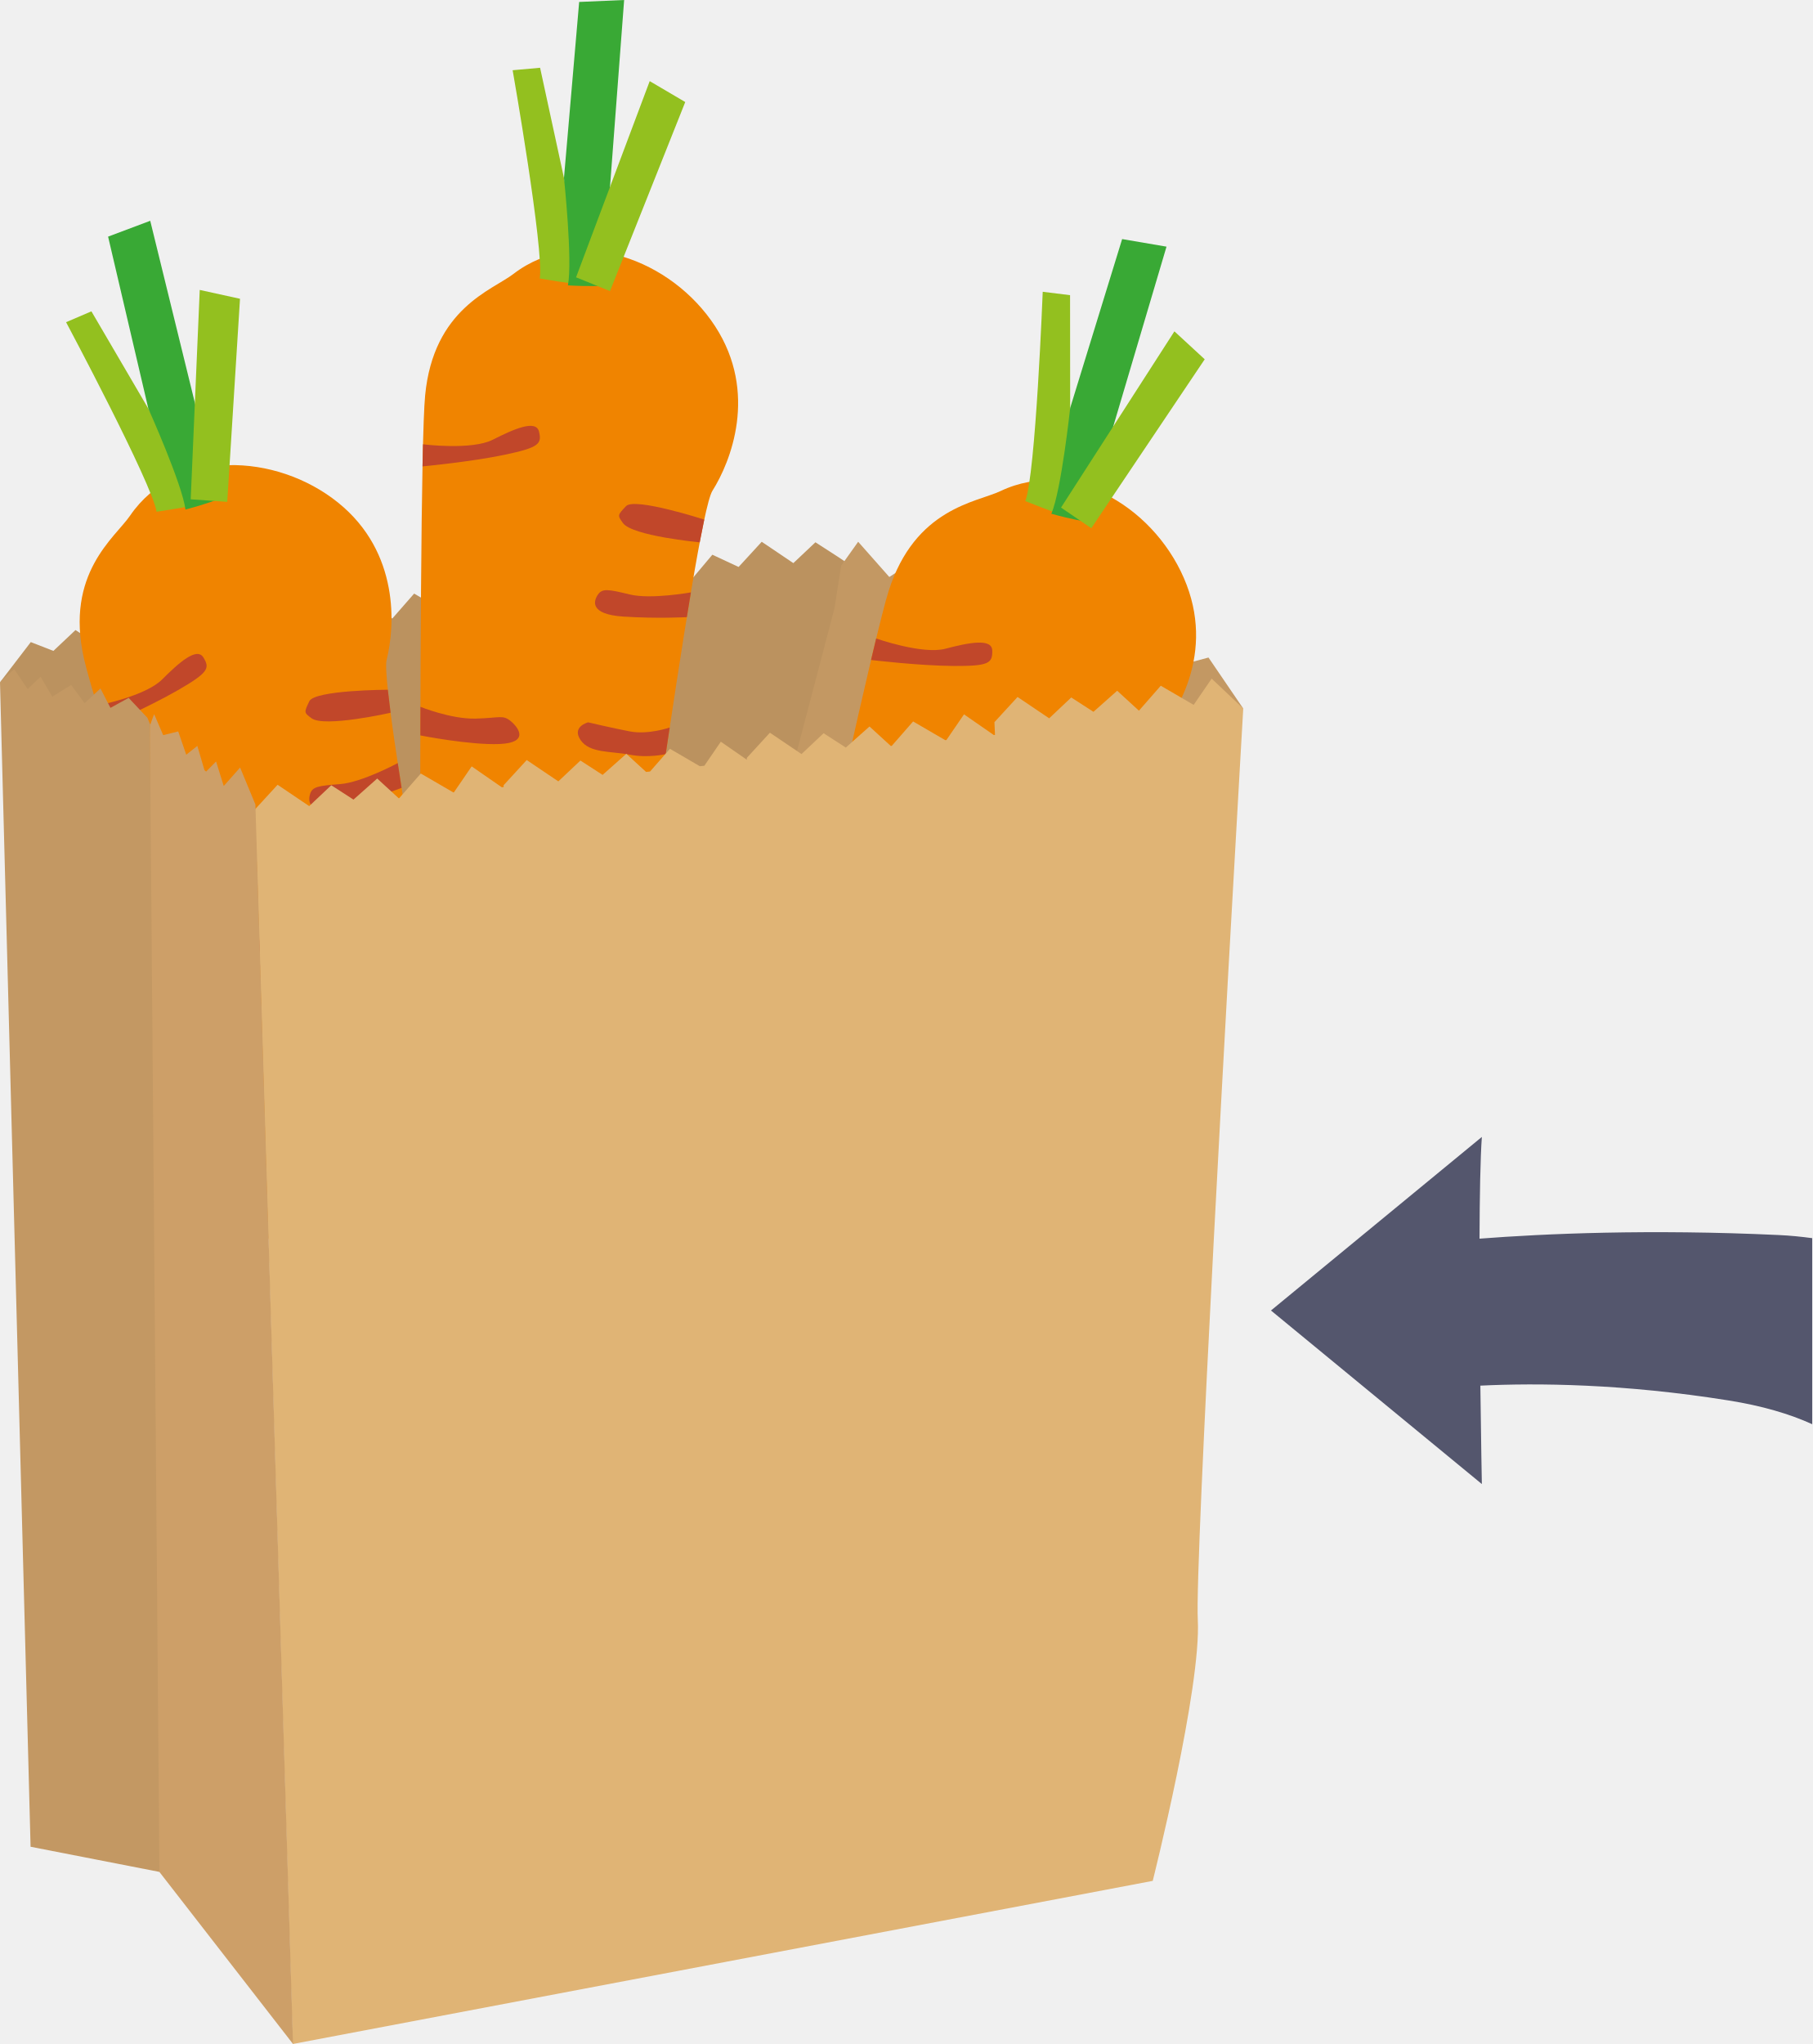
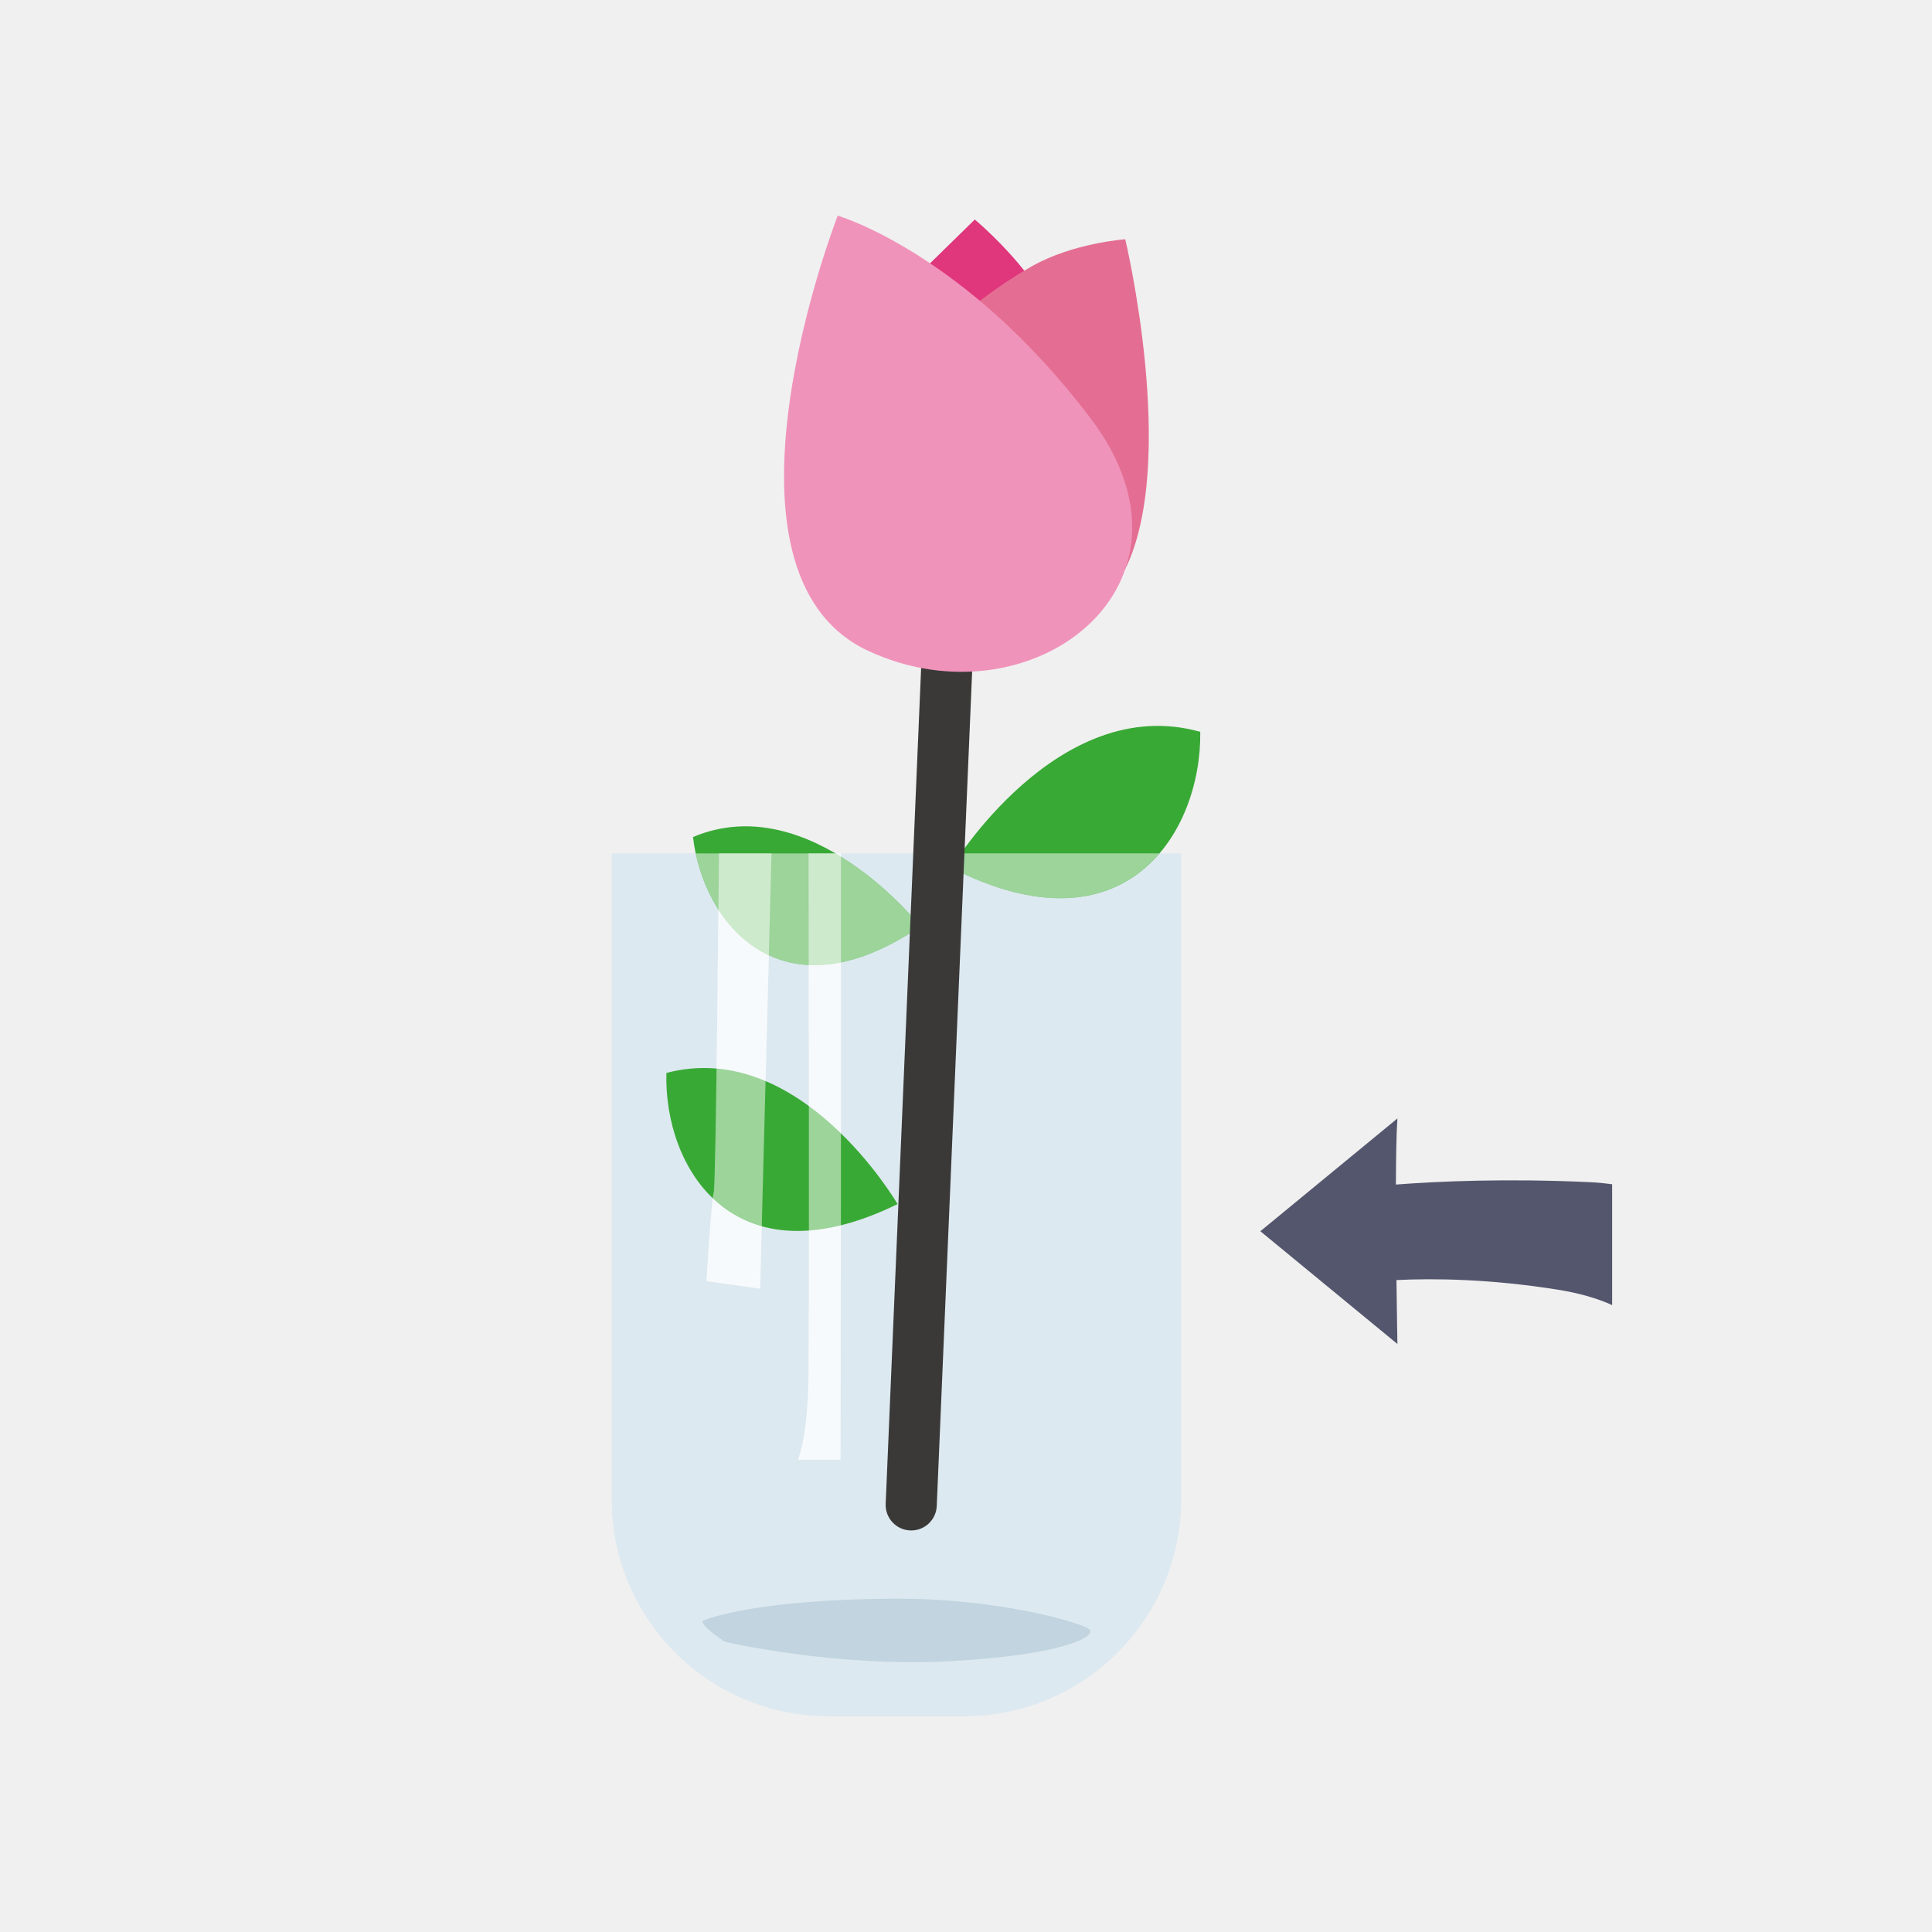
- <svg xmlns="http://www.w3.org/2000/svg" version="1.1" id="Layer_1" x="0px" y="0px" width="138.261" height="155.908" viewBox="0 0 138.261 155.908" enable-background="new 0 0 595.28 841.89" xml:space="preserve">
-   <defs id="defs4039" />
-   <g id="g3829" transform="translate(-259.961,-331.075)">
-     <g id="g3831">
-       <path d="m 395.649,425.277 c -9.868,-0.459 -17.826,-0.105 -22.809,0.278 0.012,-3.266 0.062,-6.136 0.178,-7.759 l -16.089,13.238 16.089,13.238 c 0,0 -0.063,-3.24 -0.114,-7.506 4.356,-0.211 10.932,-0.148 18.921,1.127 2.585,0.412 4.68,1.033 6.397,1.814 l 0,-14.191 c -0.822,-0.11 -1.67,-0.198 -2.573,-0.239 z" id="path3833" style="fill:#54566d" />
+ <svg xmlns="http://www.w3.org/2000/svg" version="1.1" id="Layer_1" x="0px" y="0px" width="226.77px" height="226.77px" viewBox="0 0 226.77 226.77" enable-background="new 0 0 226.77 226.77" xml:space="preserve">
+   <g>
+     <g>
+       <path fill="#54566D" d="M186.656,138.76c-9.868-0.459-17.826-0.105-22.81,0.277c0.012-3.267,0.062-6.136,0.178-7.759    l-16.089,13.238l16.089,13.238c0,0-0.062-3.24-0.113-7.506c4.355-0.211,10.932-0.148,18.921,1.127    c2.585,0.412,4.68,1.033,6.396,1.813V139C188.407,138.889,187.559,138.801,186.656,138.76z" />
    </g>
-     <g id="g3835">
-       <g id="g3837">
-         <polygon points="323.868,373.532 322.173,372.438 320.489,374.027 318.077,372.4 316.313,374.32 314.309,373.387 312.612,375.405 312.611,375.406 310.108,374.266 308.604,375.985 308.289,376.03 306.782,374.65 304.974,376.257 303.279,375.164 301.595,376.753 299.183,375.125 297.42,377.046 297.426,377.188 295.438,375.81 294.066,377.813 291.557,376.352 289.89,378.256 288.229,376.735 286.421,378.343 284.727,377.249 283.042,378.838 280.63,377.211 278.867,379.131 278.755,379.305 276.431,377.694 275.06,379.697 272.55,378.236 270.882,380.14 269.224,378.62 267.414,380.227 265.72,379.133 264.035,380.723 262.311,380.051 260.011,383.051 260.011,383.133 266.354,386.852 279.742,394.672 354.638,385.465 324.287,374.273 324.385,373.875 " id="polygon3839" style="fill:#bb925f" />
-       </g>
-       <g id="g3841">
-         <polygon points="346.661,378.926 344.35,380.598 341.873,377.363 338.357,378.355 335.581,375.093 332.309,376.415 329.831,373.759 327.811,375.086 325.434,372.399 324.138,374.221 323.623,377.488 320.423,389.672 354.813,385.119 352.161,381.229 349.4,381.967 " id="polygon3843" style="fill:#c39863" />
-       </g>
-       <g id="g3845">
-         <g id="g3847">
-           <g id="g3849">
-             <path d="m 269.884,370.408 c -1.137,1.664 -4.975,4.385 -3.52,10.889 1.453,6.508 23.758,73.553 23.758,73.553 0,0 1.631,7.854 4.793,6.316 3.162,-1.535 4.25,-13.875 2.826,-26.027 -1.422,-12.154 -8.914,-51.232 -8.281,-53.74 0.633,-2.508 1.014,-8.186 -3.705,-11.987 -4.719,-3.8 -12.359,-4.151 -15.871,0.996 z" id="path3851" style="fill:#f08400" />
-           </g>
-           <g id="g3853">
-             <path d="m 265.003,355.651 1.932,-0.829 8.584,14.669 c 0,0 -1.588,0.318 -3.611,0.617 -0.354,-2.173 -6.905,-14.457 -6.905,-14.457 z" id="path3855" style="fill:#93c01f" />
-           </g>
-           <g id="g3857">
-             <path d="m 268.208,349.124 3.215,-1.208 5.207,21.232 c 0,0 -0.885,0.36 -2.519,0.792 -0.248,-1.939 -2.831,-7.692 -2.831,-7.692 l -3.072,-13.124 z" id="path3859" style="fill:#39a935" />
-           </g>
-           <g id="g3861">
-             <polygon points="274.511,369.16 275.2,353.19 278.272,353.864 277.299,369.355 " id="polygon3863" style="fill:#93c01f" />
-           </g>
-           <g id="g3865">
-             <path d="m 267.368,384.896 c 0,0 3.68,-0.709 4.959,-1.992 1.281,-1.283 2.648,-2.499 3.152,-1.682 0.506,0.818 0.387,1.154 -1.928,2.488 -2.316,1.336 -5.693,2.799 -5.693,2.799 l -0.49,-1.613 z" id="path3867" style="fill:#c1472a" />
-           </g>
-           <g id="g3869">
-             <path d="m 290.308,389.279 c 0,0 -2.721,1.471 -4.387,1.602 -1.666,0.131 -2.141,0.191 -2.307,0.773 -0.168,0.582 -0.117,1.617 2.369,0.98 2.484,-0.635 4.617,-1.463 4.617,-1.463 l -0.292,-1.892 z" id="path3871" style="fill:#c1472a" />
-           </g>
-           <g id="g3873">
-             <path d="m 273.407,403.99 c 0,0 2.486,0.174 4.256,-0.445 1.768,-0.621 1.887,-0.957 2.646,-0.652 0.758,0.305 1.822,1.127 -0.281,1.916 -2.102,0.791 -5.949,1.258 -5.949,1.258 l -0.672,-2.077 z" id="path3875" style="fill:#c1472a" />
-           </g>
-           <g id="g3877">
-             <path d="m 291.974,399.578 c 0,0 -1.373,1.049 -2.793,1.229 -1.42,0.18 -3.242,0.33 -3.242,0.33 0,0 -1.113,0.701 -0.137,1.461 0.979,0.758 2.482,0.074 3.908,-0.1 1.428,-0.176 2.604,-0.895 2.604,-0.895 l -0.34,-2.025 z" id="path3879" style="fill:#c1472a" />
-           </g>
-           <g id="g3881">
-             <path d="m 283.712,425.699 c 0,0 2.77,-1.295 3.641,-0.891 0.871,0.404 0.908,0.701 -0.75,1.416 -1.66,0.717 -3.545,2.104 -3.582,0.877 -0.038,-1.224 -0.409,-0.947 0.691,-1.402 z" id="path3883" style="fill:#c1472a" />
-           </g>
-           <g id="g3885">
-             <path d="m 296.989,429.699 c 0,0 -0.578,0.754 -3.541,0.867 -2.961,0.111 -3.592,-0.043 -4.186,0.102 -0.594,0.145 -1.719,0.494 0.277,1.127 1.992,0.633 2.211,0.426 4.195,-0.059 1.986,-0.486 3.434,-0.834 3.434,-0.834 l -0.179,-1.203 z" id="path3887" style="fill:#c1472a" />
-           </g>
-           <g id="g3889">
-             <path d="m 298.28,448.867 c 0,0 -2.707,0.326 -3.875,-0.16 -1.168,-0.488 -2.105,1.033 -1.352,1.438 0.754,0.406 1.492,0.688 2.559,0.426 1.068,-0.262 2.605,-0.521 2.605,-0.521 l 0.063,-1.183 z" id="path3891" style="fill:#c1472a" />
-           </g>
-           <g id="g3893">
-             <path d="m 292.552,441.131 c 0,0 -1.795,1.213 -3.229,0.793 -1.434,-0.422 -2.316,1.646 -0.391,1.945 1.926,0.301 4.223,-0.568 4.971,-1.215 0.746,-0.646 0.434,-2.299 -1.351,-1.523 z" id="path3895" style="fill:#c1472a" />
-           </g>
-           <g id="g3897">
-             <path d="m 294.267,413.088 c 0,0 -1.982,2.033 -4.475,1.096 -2.49,-0.939 -3.357,0.352 -2.75,1.361 0.605,1.012 1.314,1.609 4.107,0.926 2.793,-0.683 3.455,-1.391 3.455,-1.391 l -0.337,-1.992 z" id="path3899" style="fill:#c1472a" />
-           </g>
-         </g>
-         <g id="g3901">
-           <path d="m 289.55,383.686 c 0,0 -5.583,0.018 -5.992,0.881 -0.409,0.862 -0.409,0.862 0.174,1.295 0.973,0.721 6.029,-0.42 6.029,-0.42 l -0.211,-1.756 z" id="path3903" style="fill:#c1472a" />
-         </g>
-       </g>
-       <g id="g3905">
-         <g id="g3907">
-           <g id="g3909">
-             <path d="m 299.126,351.975 c -1.598,1.228 -6.091,2.621 -6.729,9.256 -0.642,6.636 -0.279,77.293 -0.279,77.293 0,0 -0.891,7.972 2.593,7.493 3.482,-0.477 8.352,-11.867 10.775,-23.859 2.426,-11.994 7.45,-51.465 8.832,-53.653 1.381,-2.187 3.507,-7.465 0.203,-12.544 -3.304,-5.078 -10.458,-7.786 -15.395,-3.986 z" id="path3911" style="fill:#f08400" />
-           </g>
-           <g id="g3913">
-             <path d="m 299.073,336.432 2.094,-0.188 3.6,16.61 c 0,0 -1.608,-0.191 -3.624,-0.536 0.338,-2.174 -2.07,-15.886 -2.07,-15.886 z" id="path3915" style="fill:#93c01f" />
-           </g>
-           <g id="g3917">
-             <path d="m 304.148,331.224 3.431,-0.149 -1.649,21.798 c 0,0 -0.953,0.067 -2.64,-0.03 0.366,-1.92 -0.301,-8.191 -0.301,-8.191 l 1.159,-13.428 z" id="path3919" style="fill:#39a935" />
-           </g>
-           <g id="g3921">
-             <polygon points="303.911,352.227 309.53,337.263 312.241,338.858 306.501,353.279 " id="polygon3923" style="fill:#93c01f" />
-           </g>
-           <g id="g3925">
-             <path d="m 292.232,364.964 c 0,0 3.717,0.471 5.332,-0.352 1.617,-0.822 3.294,-1.552 3.519,-0.619 0.227,0.935 0.009,1.217 -2.605,1.767 -2.616,0.549 -6.281,0.89 -6.281,0.89 l 0.035,-1.686 z" id="path3927" style="fill:#c1472a" />
-           </g>
-           <g id="g3929">
-             <path d="m 312.673,376.259 c 0,0 -3.043,0.552 -4.667,0.159 -1.624,-0.393 -2.094,-0.483 -2.433,0.018 -0.341,0.501 -0.614,1.501 1.946,1.669 2.56,0.168 4.844,0.044 4.844,0.044 l 0.31,-1.89 z" id="path3931" style="fill:#c1472a" />
-           </g>
-           <g id="g3933">
-             <path d="m 292.038,384.988 c 0,0 2.309,0.938 4.183,0.9 1.873,-0.041 2.091,-0.322 2.719,0.202 0.625,0.525 1.382,1.638 -0.863,1.735 -2.243,0.098 -6.045,-0.655 -6.045,-0.655 l 0.006,-2.182 z" id="path3935" style="fill:#c1472a" />
-           </g>
-           <g id="g3937">
-             <path d="m 311.056,386.566 c 0,0 -1.631,0.569 -3.036,0.299 -1.405,-0.27 -3.185,-0.693 -3.185,-0.693 0,0 -1.276,0.32 -0.584,1.346 0.694,1.024 2.337,0.842 3.746,1.12 1.411,0.276 2.752,-0.041 2.752,-0.041 l 0.307,-2.031 z" id="path3939" style="fill:#c1472a" />
-           </g>
-           <g id="g3941">
-             <path d="m 295.085,408.826 c 0,0 3.035,-0.371 3.737,0.284 0.702,0.655 0.645,0.95 -1.153,1.114 -1.801,0.164 -4.023,0.896 -3.678,-0.28 0.345,-1.176 -0.093,-1.028 1.094,-1.118 z" id="path3943" style="fill:#c1472a" />
-           </g>
-           <g id="g3945">
-             <path d="m 306.462,416.754 c 0,0 -0.784,0.538 -3.636,-0.276 -2.849,-0.814 -3.4,-1.157 -4.01,-1.204 -0.61,-0.047 -1.787,-0.064 -0.087,1.157 1.697,1.221 1.969,1.093 4.006,1.248 2.039,0.155 3.522,0.274 3.522,0.274 l 0.205,-1.199 z" id="path3947" style="fill:#c1472a" />
-           </g>
-           <g id="g3949">
-             <path d="m 301.731,435.374 c 0,0 -2.675,-0.531 -3.634,-1.356 -0.958,-0.827 -2.322,0.328 -1.731,0.945 0.591,0.621 1.205,1.117 2.3,1.201 1.097,0.082 2.639,0.313 2.639,0.313 l 0.426,-1.103 z" id="path3951" style="fill:#c1472a" />
-           </g>
-           <g id="g3953">
-             <path d="m 298.69,426.241 c 0,0 -2.083,0.595 -3.314,-0.251 -1.231,-0.846 -2.714,0.846 -0.977,1.729 1.737,0.885 4.19,0.771 5.103,0.39 0.91,-0.383 1.127,-2.05 -0.812,-1.868 z" id="path3955" style="fill:#c1472a" />
-           </g>
-           <g id="g3957">
-             <path d="m 309.036,400.12 c 0,0 -2.516,1.315 -4.593,-0.351 -2.075,-1.666 -3.301,-0.709 -3.037,0.439 0.261,1.15 0.749,1.938 3.616,2.156 2.867,0.219 3.716,-0.248 3.716,-0.248 l 0.298,-1.996 z" id="path3959" style="fill:#c1472a" />
-           </g>
-         </g>
-         <g id="g3961">
-           <path d="m 313.691,370.708 c 0,0 -5.312,-1.719 -5.969,-1.026 -0.657,0.693 -0.657,0.693 -0.237,1.286 0.7,0.987 5.86,1.475 5.86,1.475 l 0.346,-1.735 z" id="path3963" style="fill:#c1472a" />
-         </g>
-       </g>
-       <g id="g3965">
-         <g id="g3967">
-           <g id="g3969">
-             <path d="m 336.287,368.535 c -1.821,0.863 -6.507,1.277 -8.531,7.628 -2.027,6.351 -16.582,75.494 -16.582,75.494 0,0 -2.553,7.604 0.953,7.872 3.505,0.269 10.668,-9.837 15.567,-21.05 4.902,-11.211 18.142,-48.734 19.954,-50.58 1.812,-1.847 5.003,-6.558 2.845,-12.22 -2.157,-5.661 -8.578,-9.817 -14.206,-7.144 z" id="path3971" style="fill:#f08400" />
-           </g>
-           <g id="g3973">
-             <path d="m 339.515,353.331 2.086,0.258 0.015,16.996 c 0,0 -1.532,-0.526 -3.43,-1.289 0.79,-2.055 1.329,-15.965 1.329,-15.965 z" id="path3975" style="fill:#93c01f" />
-           </g>
-           <g id="g3977">
-             <path d="m 345.574,349.311 3.385,0.578 -6.211,20.96 c 0,0 -0.946,-0.135 -2.574,-0.586 0.763,-1.8 1.435,-8.07 1.435,-8.07 l 3.965,-12.882 z" id="path3979" style="fill:#39a935" />
-           </g>
-           <g id="g3981">
-             <polygon points="340.911,369.791 349.562,356.349 351.874,358.48 343.221,371.365 " id="polygon3983" style="fill:#93c01f" />
-           </g>
-           <g id="g3985">
-             <path d="m 326.808,379.776 c 0,0 3.534,1.245 5.286,0.781 1.755,-0.462 3.548,-0.822 3.57,0.138 0.024,0.961 -0.248,1.191 -2.92,1.177 -2.673,-0.016 -6.327,-0.456 -6.327,-0.456 l 0.391,-1.64 z" id="path3987" style="fill:#c1472a" />
-           </g>
-           <g id="g3989">
-             <path d="m 344.404,395.131 c 0,0 -3.091,-0.103 -4.595,-0.83 -1.505,-0.728 -1.945,-0.914 -2.382,-0.496 -0.438,0.418 -0.917,1.338 1.55,2.043 2.467,0.704 4.726,1.065 4.726,1.065 l 0.701,-1.782 z" id="path3991" style="fill:#c1472a" />
-           </g>
-           <g id="g3993">
-             <path d="m 322.393,399.31 c 0,0 2.059,1.403 3.898,1.762 1.84,0.354 2.112,0.126 2.615,0.771 0.5,0.646 1.005,1.893 -1.21,1.514 -2.214,-0.378 -5.771,-1.915 -5.771,-1.915 l 0.468,-2.132 z" id="path3995" style="fill:#c1472a" />
-           </g>
-           <g id="g3997">
-             <path d="m 340.649,404.863 c 0,0 -1.715,0.213 -3.031,-0.348 -1.316,-0.561 -2.967,-1.35 -2.967,-1.35 0,0 -1.315,0.045 -0.854,1.192 0.463,1.147 2.106,1.315 3.426,1.886 1.32,0.567 2.698,0.54 2.698,0.54 l 0.728,-1.92 z" id="path3999" style="fill:#c1472a" />
-           </g>
-           <g id="g4001">
-             <path d="m 320.341,423.252 c 0,0 3.045,0.279 3.594,1.067 0.548,0.788 0.43,1.064 -1.362,0.846 -1.795,-0.22 -4.122,0.027 -3.536,-1.05 0.585,-1.076 0.125,-1.024 1.304,-0.863 z" id="path4003" style="fill:#c1472a" />
-           </g>
-           <g id="g4005">
-             <path d="m 329.789,433.402 c 0,0 -0.88,0.361 -3.495,-1.037 -2.613,-1.396 -3.08,-1.848 -3.666,-2.022 -0.586,-0.174 -1.733,-0.44 -0.329,1.112 1.401,1.552 1.694,1.484 3.652,2.065 1.961,0.582 3.386,1.012 3.386,1.012 l 0.452,-1.13 z" id="path4007" style="fill:#c1472a" />
-           </g>
-           <g id="g4009">
-             <path d="m 321.236,450.605 c 0,0 -2.502,-1.084 -3.266,-2.093 -0.762,-1.011 -2.339,-0.169 -1.892,0.56 0.446,0.731 0.941,1.346 1.994,1.658 1.055,0.312 2.514,0.863 2.514,0.863 l 0.65,-0.988 z" id="path4011" style="fill:#c1472a" />
-           </g>
-           <g id="g4013">
-             <path d="m 320.191,441.037 c 0,0 -2.162,0.141 -3.188,-0.944 -1.025,-1.087 -2.831,0.253 -1.319,1.483 1.512,1.23 3.934,1.638 4.905,1.457 0.972,-0.181 1.535,-1.765 -0.398,-1.996 z" id="path4015" style="fill:#c1472a" />
-           </g>
-           <g id="g4017">
-             <path d="m 335.815,417.687 c 0,0 -2.736,0.755 -4.416,-1.312 -1.677,-2.066 -3.076,-1.39 -3.061,-0.211 0.012,1.179 0.322,2.053 3.079,2.871 2.757,0.818 3.685,0.541 3.685,0.541 l 0.713,-1.889 z" id="path4019" style="fill:#c1472a" />
-           </g>
-         </g>
-         <g id="g4021">
-           <path d="m 346.571,389.919 c 0,0 -4.83,-2.802 -5.617,-2.263 -0.789,0.539 -0.789,0.539 -0.504,1.207 0.477,1.112 5.418,2.678 5.418,2.678 l 0.703,-1.622 z" id="path4023" style="fill:#c1472a" />
-         </g>
-       </g>
-       <g id="g4025">
-         <path d="m 354.56,389.532 0.254,-4.413 -2.41,-2.282 -1.373,2.003 -2.51,-1.461 -1.666,1.904 -1.66,-1.521 -1.809,1.607 -1.695,-1.094 -1.684,1.59 -2.412,-1.627 -1.764,1.92 0.042,0.971 -0.091,0.01 -2.273,-1.576 -1.343,1.96 -0.086,0.009 -2.454,-1.428 -1.628,1.861 -0.076,0.008 -1.622,-1.484 -1.809,1.607 -1.694,-1.094 -1.685,1.589 -2.412,-1.628 -1.763,1.921 0.006,0.143 -1.987,-1.378 -1.257,1.834 -0.342,0.037 -2.283,-1.33 -1.518,1.732 -0.302,0.033 -1.508,-1.382 -1.809,1.607 -1.694,-1.094 -1.672,1.577 -0.026,0.003 -2.398,-1.618 -1.763,1.92 0.006,0.139 -0.146,0.016 -2.297,-1.591 -1.354,1.979 -0.049,0.005 -2.478,-1.441 -1.646,1.88 -0.043,0.005 -1.637,-1.502 -1.81,1.607 -1.694,-1.094 -1.685,1.59 -2.411,-1.627 -1.764,1.92 0.204,4.699 2.713,89.43 65.615,-12.443 c 0,0 3.718,-14.754 3.438,-19.928 -0.232,-4.35 2.375,-50.474 3.214,-65.08 l 0,0 z" id="path4027" style="fill:#e0b475" />
-       </g>
-       <g id="g4029">
-         <path d="m 282.317,486.982 -2.87,-94.545 -1.167,-2.816 -1.25,1.408 -0.583,-1.872 -0.76,0.771 -0.127,-0.108 -0.544,-1.85 -0.846,0.671 0,0 -0.612,-1.775 -1.146,0.283 -0.688,-1.596 c 0,0 -0.147,0.334 -0.285,0.77 l -0.047,-0.039 10e-4,0.19 c -0.102,0.349 0.632,87.259 0.632,87.259 l 10.292,13.249 z" id="path4031" style="fill:#cd9f68" />
-       </g>
-       <g id="g4033">
-         <polygon points="269.776,384.307 268.388,385.068 267.626,383.589 266.417,384.709 265.386,383.32 263.952,384.217 263.058,382.693 262.071,383.634 261.041,382.111 260.011,383.051 259.961,383.119 262.294,471.938 272.123,473.856 271.394,386.283 271.21,385.829 " id="polygon4035" style="fill:#c39863" />
-       </g>
+     <path fill="#DDE9F0" d="M71.795,100.168v75.792c0,14.082,11.414,25.494,25.494,25.494h15.858c14.08,0,25.494-11.412,25.494-25.494   v-75.792H71.795z" />
+     <path fill="#C1D4DF" d="M82.666,190.162c0,0,5.946-2.521,22.981-2.509c11.615,0.011,20.998,2.761,22.138,3.521   c1.137,0.76-2.472,3.043-16.134,3.803c-13.659,0.763-26.59-2.281-26.59-2.281S81.586,190.402,82.666,190.162z" />
+     <path opacity="0.5" fill="#FFFFFF" enable-background="new    " d="M84.39,100.168c0,0-0.352,39.171-0.613,39.787   c-0.261,0.615-0.849,10.41-0.849,10.41l6.294,0.895l1.333-51.091L84.39,100.168" />
+     <path opacity="0.5" fill="#FFFFFF" enable-background="new    " d="M94.906,100.168c0,0,0.095,49.479,0,61.136   c-0.06,7.383-1.25,10.035-1.25,10.035h5l0.05-30.777v-40.394H94.906L94.906,100.168z" />
+     <path fill="#39A935" d="M111.653,101.858c0,0,12.48-20.668,29.228-15.959C141.046,97.604,132.178,112.319,111.653,101.858z" />
+     <path opacity="0.5" fill="#FFFFFF" enable-background="new    " d="M136.086,100.168h-23.303c-0.733,1.035-1.131,1.688-1.131,1.688   C123.54,107.917,131.51,105.524,136.086,100.168z" />
+     <path fill="#39A935" d="M108.044,108.737c0,0-12.893-16.317-26.7-10.491C82.462,108.268,91.625,119.889,108.044,108.737z" />
+     <path opacity="0.5" fill="#FFFFFF" enable-background="new    " d="M108.044,108.737c0,0-4.023-5.088-9.979-8.567H81.656   C83.658,109.653,92.669,119.18,108.044,108.737z" />
+     <path fill="#39A935" d="M105.356,141.332c0,0-11.375-19.549-27.135-15.396C77.887,136.898,85.969,150.818,105.356,141.332z" />
+     <path opacity="0.5" fill="#FFFFFF" enable-background="new    " d="M94.906,100.168c0,0,0.095,49.479,0,61.136   c-0.06,7.383-1.25,10.035-1.25,10.035h5l0.05-30.777v-40.394H94.906L94.906,100.168z" />
+     <path opacity="0.5" fill="#FFFFFF" enable-background="new    " d="M84.39,100.168c0,0-0.352,39.171-0.613,39.787   c-0.261,0.615-0.849,10.41-0.849,10.41l6.294,0.895l1.333-51.091L84.39,100.168" />
+     <g>
+       <path fill="#3A3938" d="M108.177,77l-4.22,99.512c-0.07,1.655,1.215,3.054,2.871,3.124c0.043,0.002,0.086,0.003,0.129,0.003    c1.598,0,2.926-1.261,2.995-2.873L114.183,77H108.177z" />
    </g>
+     <path fill="#DF367C" d="M108.426,31.633l5.989-5.865c0,0,3.468,2.871,6.376,6.732c-2.98,1.843-3.582,2.342-6.184,3.855   C113.042,35.375,108.426,31.633,108.426,31.633z" />
+     <path fill="#E46E93" d="M113.702,36.338c1.968-1.58,4.526-3.446,7.39-5.074c4.844-2.752,10.986-3.182,10.986-3.182   s6.215,26.062,0.01,38.69c-0.976,1.984,2.034-6.74-4.123-14.688C118.965,40.472,117.297,39.083,113.702,36.338z" />
+     <path fill="#F093BA" d="M98.326,25.315c0,0-16.359,41.896,3.654,51.115c19.172,8.83,40.781-7.84,26.031-27.322   C113.263,29.625,98.326,25.315,98.326,25.315" />
  </g>
</svg>
